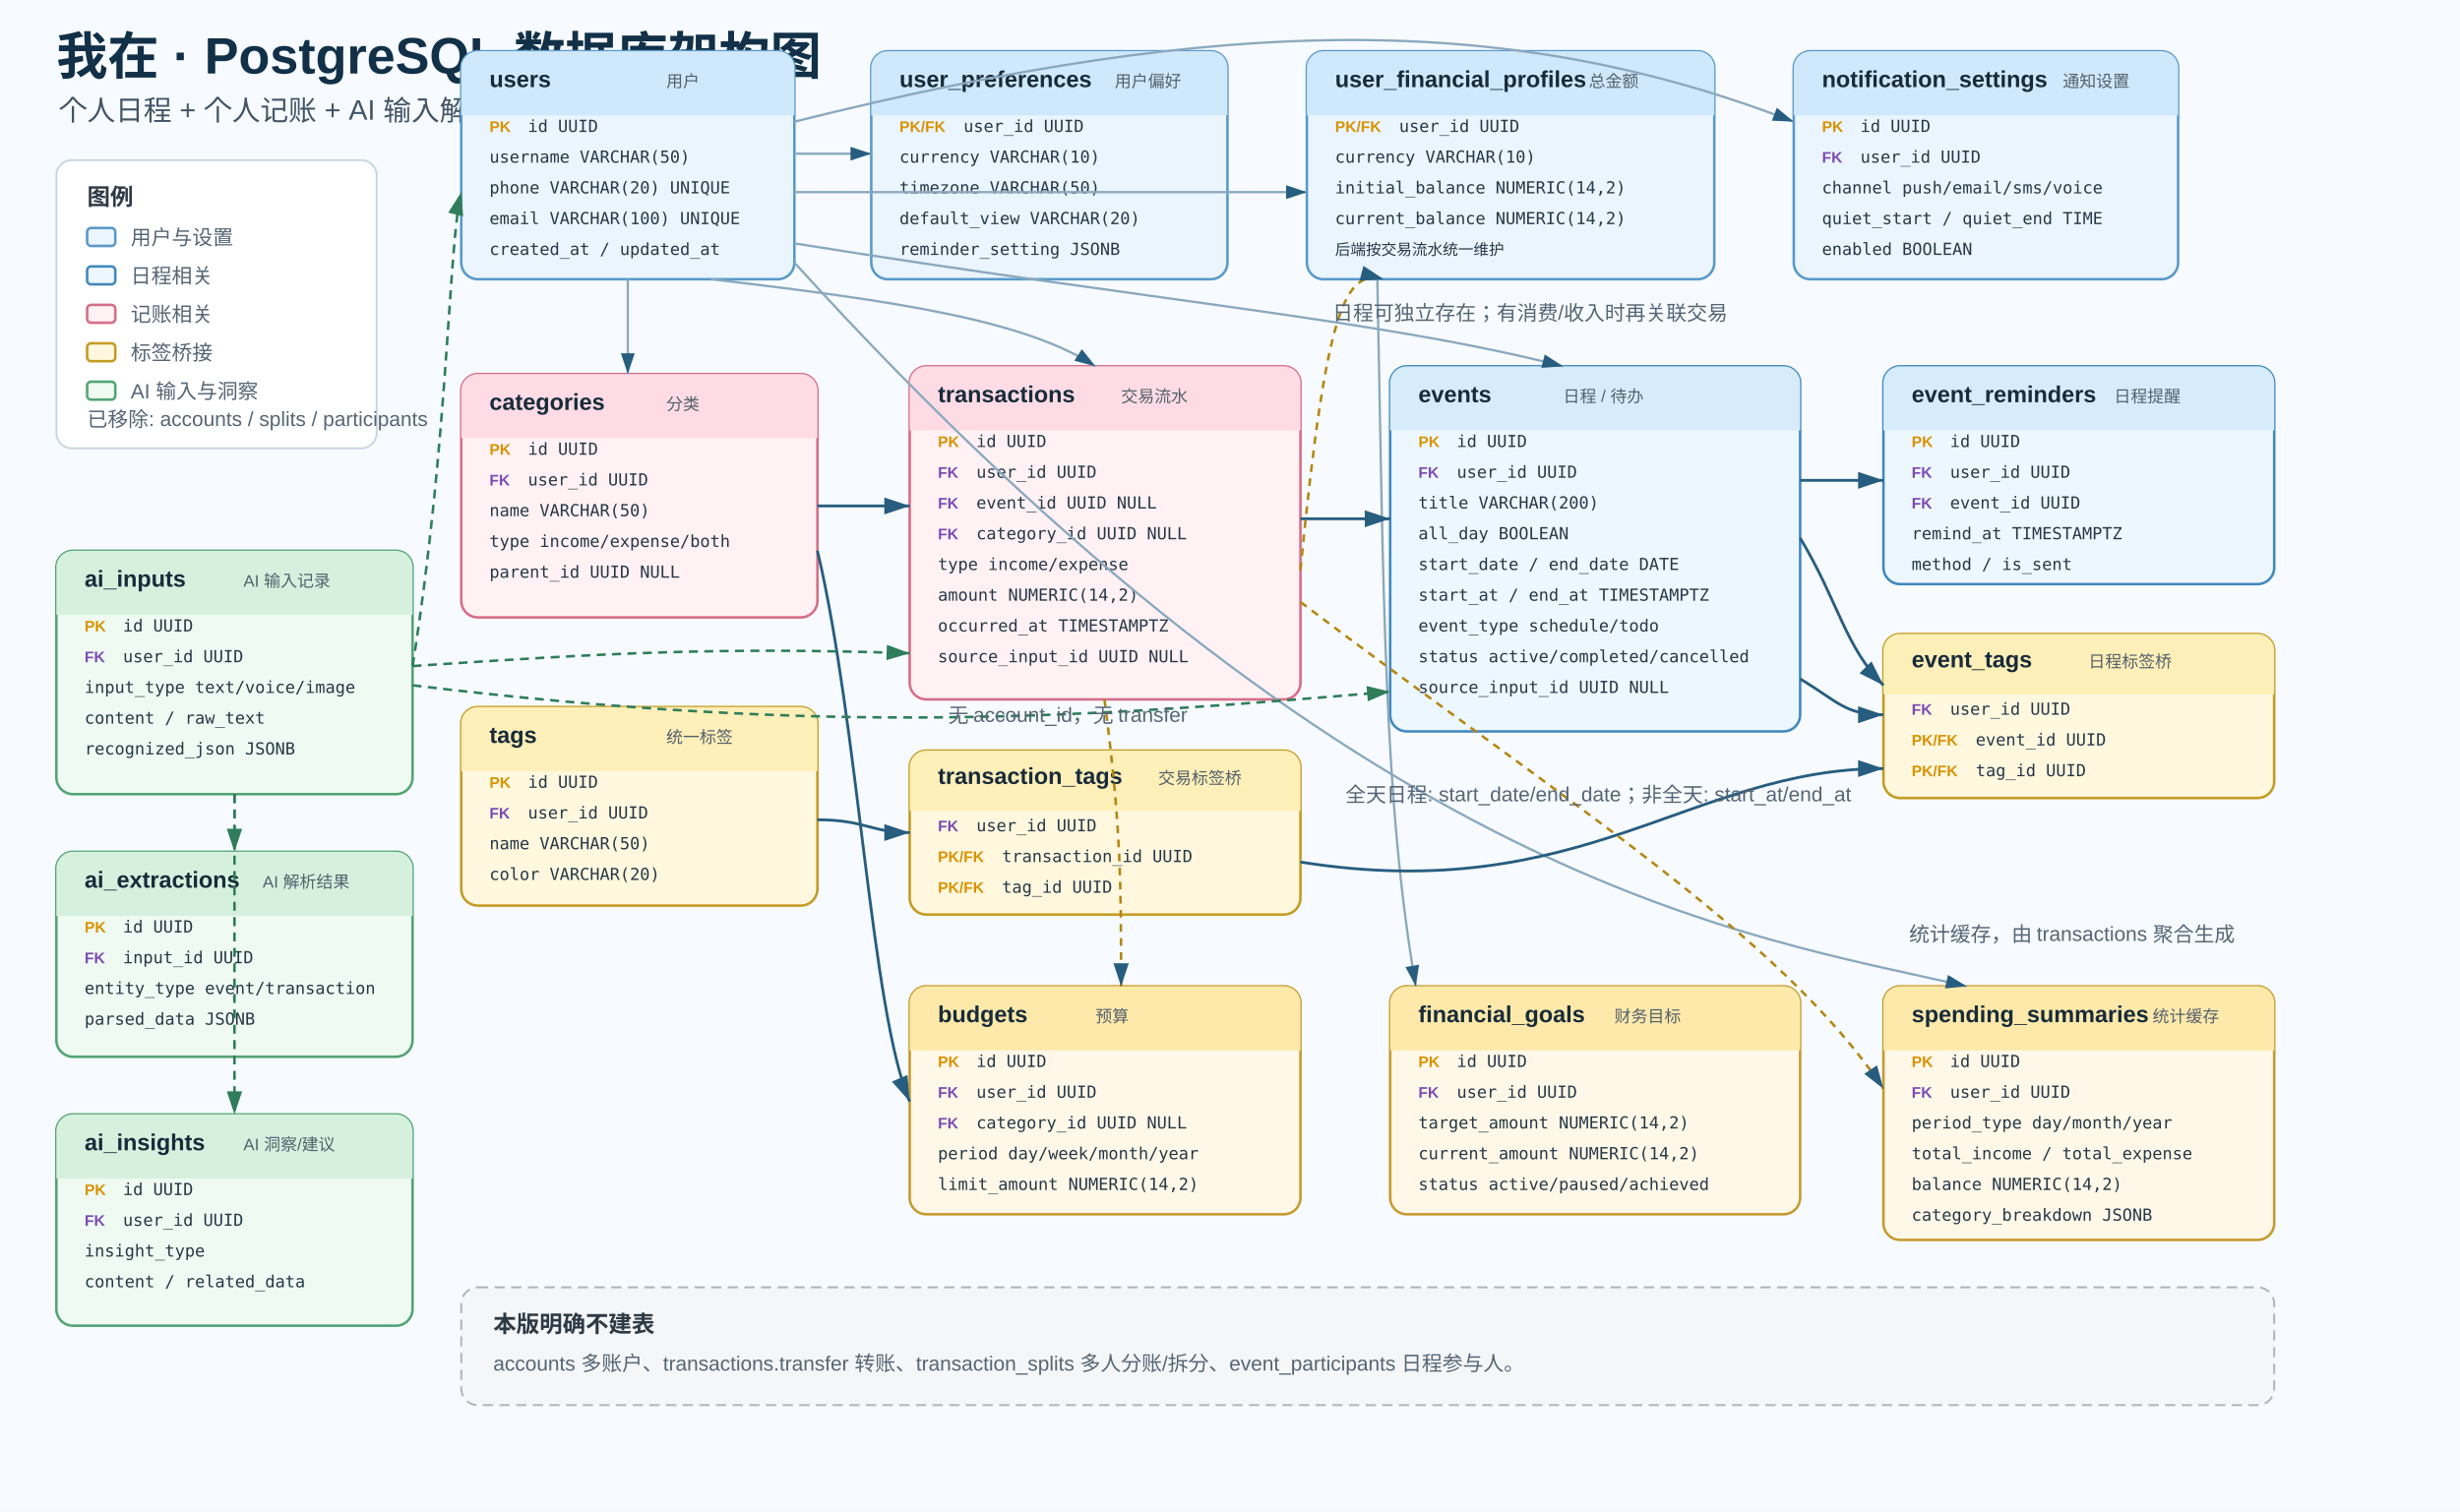
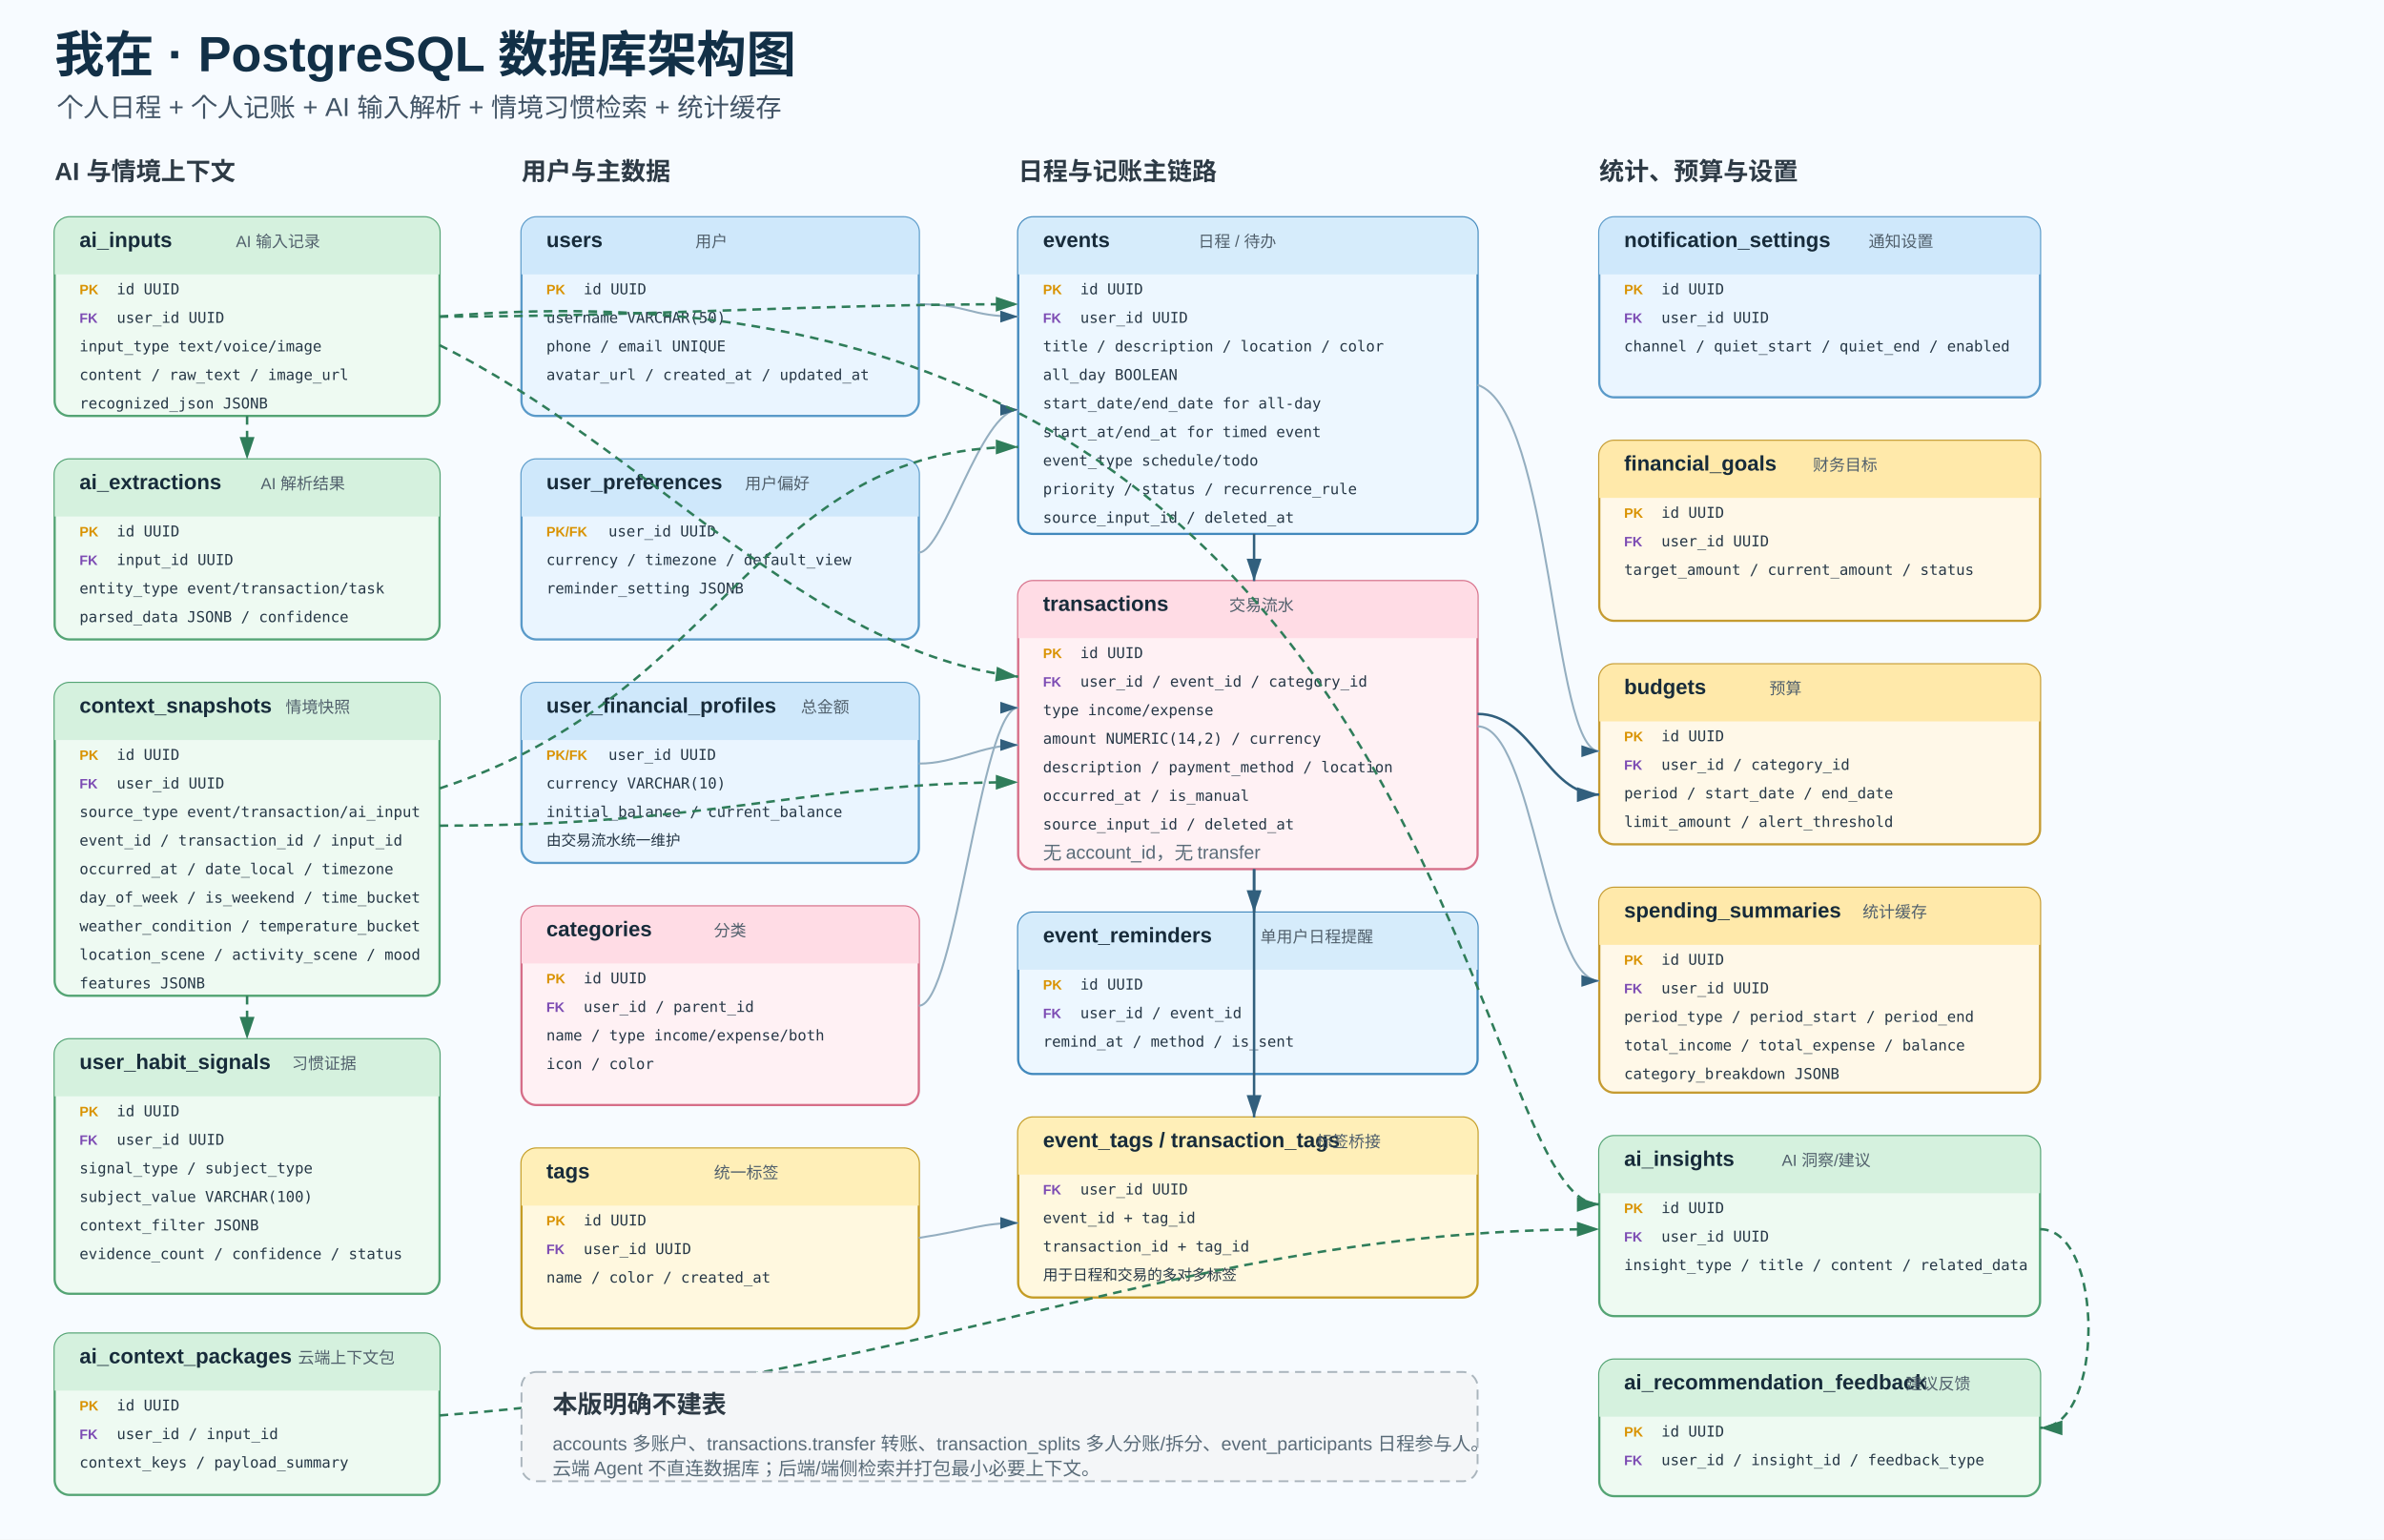
- <svg xmlns="http://www.w3.org/2000/svg" width="1920" height="1180" viewBox="0 0 1920 1180">
+ <svg xmlns="http://www.w3.org/2000/svg" width="1920" height="1240" viewBox="0 0 1920 1240">
  <defs>
    <marker id="arrow" markerWidth="10" markerHeight="10" refX="9" refY="3" orient="auto" markerUnits="strokeWidth">
-       <path d="M0,0 L0,6 L9,3 z" fill="#275d7f" />
+       <path d="M0,0 L0,6 L9,3 z" fill="#315f7d" />
    </marker>
-     <marker id="arrow-green" markerWidth="10" markerHeight="10" refX="9" refY="3" orient="auto" markerUnits="strokeWidth">
+     <marker id="arrow-ai" markerWidth="10" markerHeight="10" refX="9" refY="3" orient="auto" markerUnits="strokeWidth">
      <path d="M0,0 L0,6 L9,3 z" fill="#2f7d5a" />
    </marker>
    <style>
      .bg { fill: #f7fbff; }
-       .title { font: 700 40px "Arial", "PingFang SC", sans-serif; fill: #123047; }
-       .subtitle { font: 500 22px "Arial", "PingFang SC", sans-serif; fill: #425466; }
-       .note { font: 16px "Arial", "PingFang SC", sans-serif; fill: #556575; }
-       .group-label { font: 700 18px "Arial", "PingFang SC", sans-serif; fill: #2d3a45; }
-       .box-title { font: 700 18px "Arial", "PingFang SC", sans-serif; fill: #172b3a; }
-       .box-subtitle { font: 13px "Arial", "PingFang SC", sans-serif; fill: #51606c; }
-       .field { font: 13px "Menlo", "Consolas", monospace; fill: #263746; }
-       .field-small { font: 12px "Menlo", "Consolas", monospace; fill: #263746; }
-       .pk { fill: #d99200; font: 700 12px "Arial", sans-serif; }
-       .fk { fill: #7c4bb3; font: 700 12px "Arial", sans-serif; }
-       .line { stroke: #275d7f; stroke-width: 2.2; fill: none; marker-end: url(#arrow); }
-       .line-soft { stroke: #8aa8bd; stroke-width: 1.8; fill: none; marker-end: url(#arrow); }
-       .line-ai { stroke: #2f7d5a; stroke-width: 2; fill: none; stroke-dasharray: 7 5; marker-end: url(#arrow-green); }
-       .line-cache { stroke: #b48613; stroke-width: 2; fill: none; stroke-dasharray: 6 5; marker-end: url(#arrow); }
-       .legend { fill: #ffffff; stroke: #c8d6e2; stroke-width: 1.5; }
-       .box-user { fill: #eaf5ff; stroke: #5a9ac9; stroke-width: 2; }
-       .box-finance { fill: #fff1f4; stroke: #d66e88; stroke-width: 2; }
-       .box-schedule { fill: #edf7ff; stroke: #4289bd; stroke-width: 2; }
-       .box-tag { fill: #fff8df; stroke: #c49c24; stroke-width: 2; }
-       .box-ai { fill: #eefaf2; stroke: #54a474; stroke-width: 2; }
-       .box-cache { fill: #fff8e8; stroke: #c59b31; stroke-width: 2; }
+       .title { font: 700 40px Arial, "PingFang SC", sans-serif; fill: #123047; }
+       .subtitle { font: 500 21px Arial, "PingFang SC", sans-serif; fill: #425466; }
+       .section { font: 700 20px Arial, "PingFang SC", sans-serif; fill: #2d3a45; }
+       .note { font: 15px Arial, "PingFang SC", sans-serif; fill: #596b78; }
+       .box-title { font: 700 17px Arial, "PingFang SC", sans-serif; fill: #172b3a; }
+       .box-subtitle { font: 13px Arial, "PingFang SC", sans-serif; fill: #51606c; }
+       .field { font: 12px Menlo, Consolas, monospace; fill: #263746; }
+       .pk { fill: #d99200; font: 700 11px Arial, sans-serif; }
+       .fk { fill: #7c4bb3; font: 700 11px Arial, sans-serif; }
+       .line { stroke: #315f7d; stroke-width: 2; fill: none; marker-end: url(#arrow); }
+       .line-soft { stroke: #94aec0; stroke-width: 1.6; fill: none; marker-end: url(#arrow); }
+       .line-ai { stroke: #2f7d5a; stroke-width: 2; fill: none; stroke-dasharray: 7 5; marker-end: url(#arrow-ai); }
+       .box-user { fill: #eaf5ff; stroke: #5a9ac9; stroke-width: 1.8; }
+       .box-finance { fill: #fff1f4; stroke: #d66e88; stroke-width: 1.8; }
+       .box-schedule { fill: #edf7ff; stroke: #4289bd; stroke-width: 1.8; }
+       .box-tag { fill: #fff8df; stroke: #c49c24; stroke-width: 1.8; }
+       .box-ai { fill: #eefaf2; stroke: #54a474; stroke-width: 1.8; }
+       .box-cache { fill: #fff8e8; stroke: #c59b31; stroke-width: 1.8; }
      .box-removed { fill: #f4f6f8; stroke: #aab5bd; stroke-width: 1.5; stroke-dasharray: 8 5; }
      .header-user { fill: #cfe8fb; }
      .header-finance { fill: #ffdce5; }
      .header-schedule { fill: #d6ecfb; }
      .header-tag { fill: #ffefb8; }
      .header-ai { fill: #d5f1de; }
      .header-cache { fill: #ffe9aa; }
    </style>
  </defs>
-   <rect class="bg" x="0" y="0" width="1920" height="1180" />
+   <rect class="bg" width="1920" height="1240" />
  <text class="title" x="44" y="58">我在 · PostgreSQL 数据库架构图</text>
-   <text class="subtitle" x="46" y="94">个人日程 + 个人记账 + AI 输入解析 + 统计缓存</text>
-   <rect class="legend" x="44" y="125" width="250" height="225" rx="12" />
-   <text class="group-label" x="68" y="160">图例</text>
-   <rect class="box-user" x="68" y="178" width="22" height="14" rx="3" />
-   <text class="note" x="102" y="191">用户与设置</text>
-   <rect class="box-schedule" x="68" y="208" width="22" height="14" rx="3" />
-   <text class="note" x="102" y="221">日程相关</text>
-   <rect class="box-finance" x="68" y="238" width="22" height="14" rx="3" />
-   <text class="note" x="102" y="251">记账相关</text>
-   <rect class="box-tag" x="68" y="268" width="22" height="14" rx="3" />
-   <text class="note" x="102" y="281">标签桥接</text>
-   <rect class="box-ai" x="68" y="298" width="22" height="14" rx="3" />
-   <text class="note" x="102" y="311">AI 输入与洞察</text>
-   <text class="note" x="68" y="333">已移除: accounts / splits / participants</text>
+   <text class="subtitle" x="46" y="94">个人日程 + 个人记账 + AI 输入解析 + 情境习惯检索 + 统计缓存</text>
+   <text class="section" x="44" y="145">AI 与情境上下文</text>
+   <text class="section" x="420" y="145">用户与主数据</text>
+   <text class="section" x="820" y="145">日程与记账主链路</text>
+   <text class="section" x="1288" y="145">统计、预算与设置</text>
+   <g id="ai_inputs">
+     <rect class="box-ai" x="44" y="175" width="310" height="160" rx="12" />
+     <path class="header-ai" d="M56 175h286a12 12 0 0 1 12 12v34H44v-34a12 12 0 0 1 12-12z" />
+     <text class="box-title" x="64" y="199">ai_inputs</text>
+     <text class="box-subtitle" x="190" y="199">AI 输入记录</text>
+     <text class="pk" x="64" y="237">PK</text>
+     <text class="field" x="94" y="237">id UUID</text>
+     <text class="fk" x="64" y="260">FK</text>
+     <text class="field" x="94" y="260">user_id UUID</text>
+     <text class="field" x="64" y="283">input_type text/voice/image</text>
+     <text class="field" x="64" y="306">content / raw_text / image_url</text>
+     <text class="field" x="64" y="329">recognized_json JSONB</text>
+   </g>
+   <g id="ai_extractions">
+     <rect class="box-ai" x="44" y="370" width="310" height="145" rx="12" />
+     <path class="header-ai" d="M56 370h286a12 12 0 0 1 12 12v34H44v-34a12 12 0 0 1 12-12z" />
+     <text class="box-title" x="64" y="394">ai_extractions</text>
+     <text class="box-subtitle" x="210" y="394">AI 解析结果</text>
+     <text class="pk" x="64" y="432">PK</text>
+     <text class="field" x="94" y="432">id UUID</text>
+     <text class="fk" x="64" y="455">FK</text>
+     <text class="field" x="94" y="455">input_id UUID</text>
+     <text class="field" x="64" y="478">entity_type event/transaction/task</text>
+     <text class="field" x="64" y="501">parsed_data JSONB / confidence</text>
+   </g>
+   <g id="context_snapshots">
+     <rect class="box-ai" x="44" y="550" width="310" height="252" rx="12" />
+     <path class="header-ai" d="M56 550h286a12 12 0 0 1 12 12v34H44v-34a12 12 0 0 1 12-12z" />
+     <text class="box-title" x="64" y="574">context_snapshots</text>
+     <text class="box-subtitle" x="230" y="574">情境快照</text>
+     <text class="pk" x="64" y="612">PK</text>
+     <text class="field" x="94" y="612">id UUID</text>
+     <text class="fk" x="64" y="635">FK</text>
+     <text class="field" x="94" y="635">user_id UUID</text>
+     <text class="field" x="64" y="658">source_type event/transaction/ai_input</text>
+     <text class="field" x="64" y="681">event_id / transaction_id / input_id</text>
+     <text class="field" x="64" y="704">occurred_at / date_local / timezone</text>
+     <text class="field" x="64" y="727">day_of_week / is_weekend / time_bucket</text>
+     <text class="field" x="64" y="750">weather_condition / temperature_bucket</text>
+     <text class="field" x="64" y="773">location_scene / activity_scene / mood</text>
+     <text class="field" x="64" y="796">features JSONB</text>
+   </g>
+   <g id="user_habit_signals">
+     <rect class="box-ai" x="44" y="837" width="310" height="205" rx="12" />
+     <path class="header-ai" d="M56 837h286a12 12 0 0 1 12 12v34H44v-34a12 12 0 0 1 12-12z" />
+     <text class="box-title" x="64" y="861">user_habit_signals</text>
+     <text class="box-subtitle" x="235" y="861">习惯证据</text>
+     <text class="pk" x="64" y="899">PK</text>
+     <text class="field" x="94" y="899">id UUID</text>
+     <text class="fk" x="64" y="922">FK</text>
+     <text class="field" x="94" y="922">user_id UUID</text>
+     <text class="field" x="64" y="945">signal_type / subject_type</text>
+     <text class="field" x="64" y="968">subject_value VARCHAR(100)</text>
+     <text class="field" x="64" y="991">context_filter JSONB</text>
+     <text class="field" x="64" y="1014">evidence_count / confidence / status</text>
+   </g>
+   <g id="ai_context_packages">
+     <rect class="box-ai" x="44" y="1074" width="310" height="130" rx="12" />
+     <path class="header-ai" d="M56 1074h286a12 12 0 0 1 12 12v34H44v-34a12 12 0 0 1 12-12z" />
+     <text class="box-title" x="64" y="1098">ai_context_packages</text>
+     <text class="box-subtitle" x="240" y="1098">云端上下文包</text>
+     <text class="pk" x="64" y="1136">PK</text>
+     <text class="field" x="94" y="1136">id UUID</text>
+     <text class="fk" x="64" y="1159">FK</text>
+     <text class="field" x="94" y="1159">user_id / input_id</text>
+     <text class="field" x="64" y="1182">context_keys / payload_summary</text>
+   </g>
  <g id="users">
-     <rect class="box-user" x="360" y="40" width="260" height="178" rx="13" />
-     <path class="header-user" d="M373 40h234a13 13 0 0 1 13 13v37H360V53a13 13 0 0 1 13-13z" />
-     <text class="box-title" x="382" y="68">users</text>
-     <text class="box-subtitle" x="520" y="68">用户</text>
-     <text class="pk" x="382" y="103">PK</text>
-     <text class="field" x="412" y="103">id UUID</text>
-     <text class="field" x="382" y="127">username VARCHAR(50)</text>
-     <text class="field" x="382" y="151">phone VARCHAR(20) UNIQUE</text>
-     <text class="field" x="382" y="175">email VARCHAR(100) UNIQUE</text>
-     <text class="field" x="382" y="199">created_at / updated_at</text>
+     <rect class="box-user" x="420" y="175" width="320" height="160" rx="12" />
+     <path class="header-user" d="M432 175h296a12 12 0 0 1 12 12v34H420v-34a12 12 0 0 1 12-12z" />
+     <text class="box-title" x="440" y="199">users</text>
+     <text class="box-subtitle" x="560" y="199">用户</text>
+     <text class="pk" x="440" y="237">PK</text>
+     <text class="field" x="470" y="237">id UUID</text>
+     <text class="field" x="440" y="260">username VARCHAR(50)</text>
+     <text class="field" x="440" y="283">phone / email UNIQUE</text>
+     <text class="field" x="440" y="306">avatar_url / created_at / updated_at</text>
  </g>
  <g id="user_preferences">
-     <rect class="box-user" x="680" y="40" width="278" height="178" rx="13" />
-     <path class="header-user" d="M693 40h252a13 13 0 0 1 13 13v37H680V53a13 13 0 0 1 13-13z" />
-     <text class="box-title" x="702" y="68">user_preferences</text>
-     <text class="box-subtitle" x="870" y="68">用户偏好</text>
-     <text class="pk" x="702" y="103">PK/FK</text>
-     <text class="field" x="752" y="103">user_id UUID</text>
-     <text class="field" x="702" y="127">currency VARCHAR(10)</text>
-     <text class="field" x="702" y="151">timezone VARCHAR(50)</text>
-     <text class="field" x="702" y="175">default_view VARCHAR(20)</text>
-     <text class="field" x="702" y="199">reminder_setting JSONB</text>
+     <rect class="box-user" x="420" y="370" width="320" height="145" rx="12" />
+     <path class="header-user" d="M432 370h296a12 12 0 0 1 12 12v34H420v-34a12 12 0 0 1 12-12z" />
+     <text class="box-title" x="440" y="394">user_preferences</text>
+     <text class="box-subtitle" x="600" y="394">用户偏好</text>
+     <text class="pk" x="440" y="432">PK/FK</text>
+     <text class="field" x="490" y="432">user_id UUID</text>
+     <text class="field" x="440" y="455">currency / timezone / default_view</text>
+     <text class="field" x="440" y="478">reminder_setting JSONB</text>
  </g>
  <g id="user_financial_profiles">
-     <rect class="box-user" x="1020" y="40" width="318" height="178" rx="13" />
-     <path class="header-user" d="M1033 40h292a13 13 0 0 1 13 13v37h-318V53a13 13 0 0 1 13-13z" />
-     <text class="box-title" x="1042" y="68">user_financial_profiles</text>
-     <text class="box-subtitle" x="1240" y="68">总金额</text>
-     <text class="pk" x="1042" y="103">PK/FK</text>
-     <text class="field" x="1092" y="103">user_id UUID</text>
-     <text class="field" x="1042" y="127">currency VARCHAR(10)</text>
-     <text class="field" x="1042" y="151">initial_balance NUMERIC(14,2)</text>
-     <text class="field" x="1042" y="175">current_balance NUMERIC(14,2)</text>
-     <text class="field-small" x="1042" y="199">后端按交易流水统一维护</text>
+     <rect class="box-user" x="420" y="550" width="320" height="145" rx="12" />
+     <path class="header-user" d="M432 550h296a12 12 0 0 1 12 12v34H420v-34a12 12 0 0 1 12-12z" />
+     <text class="box-title" x="440" y="574">user_financial_profiles</text>
+     <text class="box-subtitle" x="645" y="574">总金额</text>
+     <text class="pk" x="440" y="612">PK/FK</text>
+     <text class="field" x="490" y="612">user_id UUID</text>
+     <text class="field" x="440" y="635">currency VARCHAR(10)</text>
+     <text class="field" x="440" y="658">initial_balance / current_balance</text>
+     <text class="field" x="440" y="681">由交易流水统一维护</text>
+   </g>
+   <g id="categories">
+     <rect class="box-finance" x="420" y="730" width="320" height="160" rx="12" />
+     <path class="header-finance" d="M432 730h296a12 12 0 0 1 12 12v34H420v-34a12 12 0 0 1 12-12z" />
+     <text class="box-title" x="440" y="754">categories</text>
+     <text class="box-subtitle" x="575" y="754">分类</text>
+     <text class="pk" x="440" y="792">PK</text>
+     <text class="field" x="470" y="792">id UUID</text>
+     <text class="fk" x="440" y="815">FK</text>
+     <text class="field" x="470" y="815">user_id / parent_id</text>
+     <text class="field" x="440" y="838">name / type income/expense/both</text>
+     <text class="field" x="440" y="861">icon / color</text>
+   </g>
+   <g id="tags">
+     <rect class="box-tag" x="420" y="925" width="320" height="145" rx="12" />
+     <path class="header-tag" d="M432 925h296a12 12 0 0 1 12 12v34H420v-34a12 12 0 0 1 12-12z" />
+     <text class="box-title" x="440" y="949">tags</text>
+     <text class="box-subtitle" x="575" y="949">统一标签</text>
+     <text class="pk" x="440" y="987">PK</text>
+     <text class="field" x="470" y="987">id UUID</text>
+     <text class="fk" x="440" y="1010">FK</text>
+     <text class="field" x="470" y="1010">user_id UUID</text>
+     <text class="field" x="440" y="1033">name / color / created_at</text>
+   </g>
+   <g id="events">
+     <rect class="box-schedule" x="820" y="175" width="370" height="255" rx="12" />
+     <path class="header-schedule" d="M832 175h346a12 12 0 0 1 12 12v34H820v-34a12 12 0 0 1 12-12z" />
+     <text class="box-title" x="840" y="199">events</text>
+     <text class="box-subtitle" x="965" y="199">日程 / 待办</text>
+     <text class="pk" x="840" y="237">PK</text>
+     <text class="field" x="870" y="237">id UUID</text>
+     <text class="fk" x="840" y="260">FK</text>
+     <text class="field" x="870" y="260">user_id UUID</text>
+     <text class="field" x="840" y="283">title / description / location / color</text>
+     <text class="field" x="840" y="306">all_day BOOLEAN</text>
+     <text class="field" x="840" y="329">start_date/end_date for all-day</text>
+     <text class="field" x="840" y="352">start_at/end_at for timed event</text>
+     <text class="field" x="840" y="375">event_type schedule/todo</text>
+     <text class="field" x="840" y="398">priority / status / recurrence_rule</text>
+     <text class="field" x="840" y="421">source_input_id / deleted_at</text>
+   </g>
+   <g id="transactions">
+     <rect class="box-finance" x="820" y="468" width="370" height="232" rx="12" />
+     <path class="header-finance" d="M832 468h346a12 12 0 0 1 12 12v34H820v-34a12 12 0 0 1 12-12z" />
+     <text class="box-title" x="840" y="492">transactions</text>
+     <text class="box-subtitle" x="990" y="492">交易流水</text>
+     <text class="pk" x="840" y="530">PK</text>
+     <text class="field" x="870" y="530">id UUID</text>
+     <text class="fk" x="840" y="553">FK</text>
+     <text class="field" x="870" y="553">user_id / event_id / category_id</text>
+     <text class="field" x="840" y="576">type income/expense</text>
+     <text class="field" x="840" y="599">amount NUMERIC(14,2) / currency</text>
+     <text class="field" x="840" y="622">description / payment_method / location</text>
+     <text class="field" x="840" y="645">occurred_at / is_manual</text>
+     <text class="field" x="840" y="668">source_input_id / deleted_at</text>
+     <text class="note" x="840" y="692">无 account_id，无 transfer</text>
+   </g>
+   <g id="event_reminders">
+     <rect class="box-schedule" x="820" y="735" width="370" height="130" rx="12" />
+     <path class="header-schedule" d="M832 735h346a12 12 0 0 1 12 12v34H820v-34a12 12 0 0 1 12-12z" />
+     <text class="box-title" x="840" y="759">event_reminders</text>
+     <text class="box-subtitle" x="1015" y="759">单用户日程提醒</text>
+     <text class="pk" x="840" y="797">PK</text>
+     <text class="field" x="870" y="797">id UUID</text>
+     <text class="fk" x="840" y="820">FK</text>
+     <text class="field" x="870" y="820">user_id / event_id</text>
+     <text class="field" x="840" y="843">remind_at / method / is_sent</text>
+   </g>
+   <g id="tag_bridges">
+     <rect class="box-tag" x="820" y="900" width="370" height="145" rx="12" />
+     <path class="header-tag" d="M832 900h346a12 12 0 0 1 12 12v34H820v-34a12 12 0 0 1 12-12z" />
+     <text class="box-title" x="840" y="924">event_tags / transaction_tags</text>
+     <text class="box-subtitle" x="1060" y="924">标签桥接</text>
+     <text class="fk" x="840" y="962">FK</text>
+     <text class="field" x="870" y="962">user_id UUID</text>
+     <text class="field" x="840" y="985">event_id + tag_id</text>
+     <text class="field" x="840" y="1008">transaction_id + tag_id</text>
+     <text class="field" x="840" y="1031">用于日程和交易的多对多标签</text>
  </g>
  <g id="notification_settings">
-     <rect class="box-user" x="1400" y="40" width="300" height="178" rx="13" />
-     <path class="header-user" d="M1413 40h274a13 13 0 0 1 13 13v37h-300V53a13 13 0 0 1 13-13z" />
-     <text class="box-title" x="1422" y="68">notification_settings</text>
-     <text class="box-subtitle" x="1610" y="68">通知设置</text>
-     <text class="pk" x="1422" y="103">PK</text>
-     <text class="field" x="1452" y="103">id UUID</text>
-     <text class="fk" x="1422" y="127">FK</text>
-     <text class="field" x="1452" y="127">user_id UUID</text>
-     <text class="field" x="1422" y="151">channel push/email/sms/voice</text>
-     <text class="field" x="1422" y="175">quiet_start / quiet_end TIME</text>
-     <text class="field" x="1422" y="199">enabled BOOLEAN</text>
-   </g>
-   <g id="categories">
-     <rect class="box-finance" x="360" y="292" width="278" height="190" rx="13" />
-     <path class="header-finance" d="M373 292h252a13 13 0 0 1 13 13v37H360v-37a13 13 0 0 1 13-13z" />
-     <text class="box-title" x="382" y="320">categories</text>
-     <text class="box-subtitle" x="520" y="320">分类</text>
-     <text class="pk" x="382" y="355">PK</text>
-     <text class="field" x="412" y="355">id UUID</text>
-     <text class="fk" x="382" y="379">FK</text>
-     <text class="field" x="412" y="379">user_id UUID</text>
-     <text class="field" x="382" y="403">name VARCHAR(50)</text>
-     <text class="field" x="382" y="427">type income/expense/both</text>
-     <text class="field" x="382" y="451">parent_id UUID NULL</text>
-   </g>
-   <g id="transactions">
-     <rect class="box-finance" x="710" y="286" width="305" height="260" rx="13" />
-     <path class="header-finance" d="M723 286h279a13 13 0 0 1 13 13v37H710v-37a13 13 0 0 1 13-13z" />
-     <text class="box-title" x="732" y="314">transactions</text>
-     <text class="box-subtitle" x="875" y="314">交易流水</text>
-     <text class="pk" x="732" y="349">PK</text>
-     <text class="field" x="762" y="349">id UUID</text>
-     <text class="fk" x="732" y="373">FK</text>
-     <text class="field" x="762" y="373">user_id UUID</text>
-     <text class="fk" x="732" y="397">FK</text>
-     <text class="field" x="762" y="397">event_id UUID NULL</text>
-     <text class="fk" x="732" y="421">FK</text>
-     <text class="field" x="762" y="421">category_id UUID NULL</text>
-     <text class="field" x="732" y="445">type income/expense</text>
-     <text class="field" x="732" y="469">amount NUMERIC(14,2)</text>
-     <text class="field" x="732" y="493">occurred_at TIMESTAMPTZ</text>
-     <text class="field" x="732" y="517">source_input_id UUID NULL</text>
-   </g>
-   <g id="tags">
-     <rect class="box-tag" x="360" y="552" width="278" height="155" rx="13" />
-     <path class="header-tag" d="M373 552h252a13 13 0 0 1 13 13v37H360v-37a13 13 0 0 1 13-13z" />
-     <text class="box-title" x="382" y="580">tags</text>
-     <text class="box-subtitle" x="520" y="580">统一标签</text>
-     <text class="pk" x="382" y="615">PK</text>
-     <text class="field" x="412" y="615">id UUID</text>
-     <text class="fk" x="382" y="639">FK</text>
-     <text class="field" x="412" y="639">user_id UUID</text>
-     <text class="field" x="382" y="663">name VARCHAR(50)</text>
-     <text class="field" x="382" y="687">color VARCHAR(20)</text>
-   </g>
-   <g id="transaction_tags">
-     <rect class="box-tag" x="710" y="586" width="305" height="128" rx="13" />
-     <path class="header-tag" d="M723 586h279a13 13 0 0 1 13 13v34H710v-34a13 13 0 0 1 13-13z" />
-     <text class="box-title" x="732" y="612">transaction_tags</text>
-     <text class="box-subtitle" x="904" y="612">交易标签桥</text>
-     <text class="fk" x="732" y="649">FK</text>
-     <text class="field" x="762" y="649">user_id UUID</text>
-     <text class="pk" x="732" y="673">PK/FK</text>
-     <text class="field" x="782" y="673">transaction_id UUID</text>
-     <text class="pk" x="732" y="697">PK/FK</text>
-     <text class="field" x="782" y="697">tag_id UUID</text>
-   </g>
-   <g id="events">
-     <rect class="box-schedule" x="1085" y="286" width="320" height="285" rx="13" />
-     <path class="header-schedule" d="M1098 286h294a13 13 0 0 1 13 13v37h-320v-37a13 13 0 0 1 13-13z" />
-     <text class="box-title" x="1107" y="314">events</text>
-     <text class="box-subtitle" x="1220" y="314">日程 / 待办</text>
-     <text class="pk" x="1107" y="349">PK</text>
-     <text class="field" x="1137" y="349">id UUID</text>
-     <text class="fk" x="1107" y="373">FK</text>
-     <text class="field" x="1137" y="373">user_id UUID</text>
-     <text class="field" x="1107" y="397">title VARCHAR(200)</text>
-     <text class="field" x="1107" y="421">all_day BOOLEAN</text>
-     <text class="field" x="1107" y="445">start_date / end_date DATE</text>
-     <text class="field" x="1107" y="469">start_at / end_at TIMESTAMPTZ</text>
-     <text class="field" x="1107" y="493">event_type schedule/todo</text>
-     <text class="field" x="1107" y="517">status active/completed/cancelled</text>
-     <text class="field" x="1107" y="541">source_input_id UUID NULL</text>
-   </g>
-   <g id="event_reminders">
-     <rect class="box-schedule" x="1470" y="286" width="305" height="170" rx="13" />
-     <path class="header-schedule" d="M1483 286h279a13 13 0 0 1 13 13v37h-305v-37a13 13 0 0 1 13-13z" />
-     <text class="box-title" x="1492" y="314">event_reminders</text>
-     <text class="box-subtitle" x="1650" y="314">日程提醒</text>
-     <text class="pk" x="1492" y="349">PK</text>
-     <text class="field" x="1522" y="349">id UUID</text>
-     <text class="fk" x="1492" y="373">FK</text>
-     <text class="field" x="1522" y="373">user_id UUID</text>
-     <text class="fk" x="1492" y="397">FK</text>
-     <text class="field" x="1522" y="397">event_id UUID</text>
-     <text class="field" x="1492" y="421">remind_at TIMESTAMPTZ</text>
-     <text class="field" x="1492" y="445">method / is_sent</text>
-   </g>
-   <g id="event_tags">
-     <rect class="box-tag" x="1470" y="495" width="305" height="128" rx="13" />
-     <path class="header-tag" d="M1483 495h279a13 13 0 0 1 13 13v34h-305v-34a13 13 0 0 1 13-13z" />
-     <text class="box-title" x="1492" y="521">event_tags</text>
-     <text class="box-subtitle" x="1630" y="521">日程标签桥</text>
-     <text class="fk" x="1492" y="558">FK</text>
-     <text class="field" x="1522" y="558">user_id UUID</text>
-     <text class="pk" x="1492" y="582">PK/FK</text>
-     <text class="field" x="1542" y="582">event_id UUID</text>
-     <text class="pk" x="1492" y="606">PK/FK</text>
-     <text class="field" x="1542" y="606">tag_id UUID</text>
+     <rect class="box-user" x="1288" y="175" width="355" height="145" rx="12" />
+     <path class="header-user" d="M1300 175h331a12 12 0 0 1 12 12v34h-355v-34a12 12 0 0 1 12-12z" />
+     <text class="box-title" x="1308" y="199">notification_settings</text>
+     <text class="box-subtitle" x="1505" y="199">通知设置</text>
+     <text class="pk" x="1308" y="237">PK</text>
+     <text class="field" x="1338" y="237">id UUID</text>
+     <text class="fk" x="1308" y="260">FK</text>
+     <text class="field" x="1338" y="260">user_id UUID</text>
+     <text class="field" x="1308" y="283">channel / quiet_start / quiet_end / enabled</text>
+   </g>
+   <g id="financial_goals">
+     <rect class="box-cache" x="1288" y="355" width="355" height="145" rx="12" />
+     <path class="header-cache" d="M1300 355h331a12 12 0 0 1 12 12v34h-355v-34a12 12 0 0 1 12-12z" />
+     <text class="box-title" x="1308" y="379">financial_goals</text>
+     <text class="box-subtitle" x="1460" y="379">财务目标</text>
+     <text class="pk" x="1308" y="417">PK</text>
+     <text class="field" x="1338" y="417">id UUID</text>
+     <text class="fk" x="1308" y="440">FK</text>
+     <text class="field" x="1338" y="440">user_id UUID</text>
+     <text class="field" x="1308" y="463">target_amount / current_amount / status</text>
  </g>
  <g id="budgets">
-     <rect class="box-cache" x="710" y="770" width="305" height="178" rx="13" />
-     <path class="header-cache" d="M723 770h279a13 13 0 0 1 13 13v37H710v-37a13 13 0 0 1 13-13z" />
-     <text class="box-title" x="732" y="798">budgets</text>
-     <text class="box-subtitle" x="855" y="798">预算</text>
-     <text class="pk" x="732" y="833">PK</text>
-     <text class="field" x="762" y="833">id UUID</text>
-     <text class="fk" x="732" y="857">FK</text>
-     <text class="field" x="762" y="857">user_id UUID</text>
-     <text class="fk" x="732" y="881">FK</text>
-     <text class="field" x="762" y="881">category_id UUID NULL</text>
-     <text class="field" x="732" y="905">period day/week/month/year</text>
-     <text class="field" x="732" y="929">limit_amount NUMERIC(14,2)</text>
-   </g>
-   <g id="financial_goals">
-     <rect class="box-cache" x="1085" y="770" width="320" height="178" rx="13" />
-     <path class="header-cache" d="M1098 770h294a13 13 0 0 1 13 13v37h-320v-37a13 13 0 0 1 13-13z" />
-     <text class="box-title" x="1107" y="798">financial_goals</text>
-     <text class="box-subtitle" x="1260" y="798">财务目标</text>
-     <text class="pk" x="1107" y="833">PK</text>
-     <text class="field" x="1137" y="833">id UUID</text>
-     <text class="fk" x="1107" y="857">FK</text>
-     <text class="field" x="1137" y="857">user_id UUID</text>
-     <text class="field" x="1107" y="881">target_amount NUMERIC(14,2)</text>
-     <text class="field" x="1107" y="905">current_amount NUMERIC(14,2)</text>
-     <text class="field" x="1107" y="929">status active/paused/achieved</text>
+     <rect class="box-cache" x="1288" y="535" width="355" height="145" rx="12" />
+     <path class="header-cache" d="M1300 535h331a12 12 0 0 1 12 12v34h-355v-34a12 12 0 0 1 12-12z" />
+     <text class="box-title" x="1308" y="559">budgets</text>
+     <text class="box-subtitle" x="1425" y="559">预算</text>
+     <text class="pk" x="1308" y="597">PK</text>
+     <text class="field" x="1338" y="597">id UUID</text>
+     <text class="fk" x="1308" y="620">FK</text>
+     <text class="field" x="1338" y="620">user_id / category_id</text>
+     <text class="field" x="1308" y="643">period / start_date / end_date</text>
+     <text class="field" x="1308" y="666">limit_amount / alert_threshold</text>
  </g>
  <g id="spending_summaries">
-     <rect class="box-cache" x="1470" y="770" width="305" height="198" rx="13" />
-     <path class="header-cache" d="M1483 770h279a13 13 0 0 1 13 13v37h-305v-37a13 13 0 0 1 13-13z" />
-     <text class="box-title" x="1492" y="798">spending_summaries</text>
-     <text class="box-subtitle" x="1680" y="798">统计缓存</text>
-     <text class="pk" x="1492" y="833">PK</text>
-     <text class="field" x="1522" y="833">id UUID</text>
-     <text class="fk" x="1492" y="857">FK</text>
-     <text class="field" x="1522" y="857">user_id UUID</text>
-     <text class="field" x="1492" y="881">period_type day/month/year</text>
-     <text class="field" x="1492" y="905">total_income / total_expense</text>
-     <text class="field" x="1492" y="929">balance NUMERIC(14,2)</text>
-     <text class="field" x="1492" y="953">category_breakdown JSONB</text>
-   </g>
-   <g id="ai_inputs">
-     <rect class="box-ai" x="44" y="430" width="278" height="190" rx="13" />
-     <path class="header-ai" d="M57 430h252a13 13 0 0 1 13 13v37H44v-37a13 13 0 0 1 13-13z" />
-     <text class="box-title" x="66" y="458">ai_inputs</text>
-     <text class="box-subtitle" x="190" y="458">AI 输入记录</text>
-     <text class="pk" x="66" y="493">PK</text>
-     <text class="field" x="96" y="493">id UUID</text>
-     <text class="fk" x="66" y="517">FK</text>
-     <text class="field" x="96" y="517">user_id UUID</text>
-     <text class="field" x="66" y="541">input_type text/voice/image</text>
-     <text class="field" x="66" y="565">content / raw_text</text>
-     <text class="field" x="66" y="589">recognized_json JSONB</text>
-   </g>
-   <g id="ai_extractions">
-     <rect class="box-ai" x="44" y="665" width="278" height="160" rx="13" />
-     <path class="header-ai" d="M57 665h252a13 13 0 0 1 13 13v37H44v-37a13 13 0 0 1 13-13z" />
-     <text class="box-title" x="66" y="693">ai_extractions</text>
-     <text class="box-subtitle" x="205" y="693">AI 解析结果</text>
-     <text class="pk" x="66" y="728">PK</text>
-     <text class="field" x="96" y="728">id UUID</text>
-     <text class="fk" x="66" y="752">FK</text>
-     <text class="field" x="96" y="752">input_id UUID</text>
-     <text class="field" x="66" y="776">entity_type event/transaction</text>
-     <text class="field" x="66" y="800">parsed_data JSONB</text>
+     <rect class="box-cache" x="1288" y="715" width="355" height="165" rx="12" />
+     <path class="header-cache" d="M1300 715h331a12 12 0 0 1 12 12v34h-355v-34a12 12 0 0 1 12-12z" />
+     <text class="box-title" x="1308" y="739">spending_summaries</text>
+     <text class="box-subtitle" x="1500" y="739">统计缓存</text>
+     <text class="pk" x="1308" y="777">PK</text>
+     <text class="field" x="1338" y="777">id UUID</text>
+     <text class="fk" x="1308" y="800">FK</text>
+     <text class="field" x="1338" y="800">user_id UUID</text>
+     <text class="field" x="1308" y="823">period_type / period_start / period_end</text>
+     <text class="field" x="1308" y="846">total_income / total_expense / balance</text>
+     <text class="field" x="1308" y="869">category_breakdown JSONB</text>
  </g>
  <g id="ai_insights">
-     <rect class="box-ai" x="44" y="870" width="278" height="165" rx="13" />
-     <path class="header-ai" d="M57 870h252a13 13 0 0 1 13 13v37H44v-37a13 13 0 0 1 13-13z" />
-     <text class="box-title" x="66" y="898">ai_insights</text>
-     <text class="box-subtitle" x="190" y="898">AI 洞察/建议</text>
-     <text class="pk" x="66" y="933">PK</text>
-     <text class="field" x="96" y="933">id UUID</text>
-     <text class="fk" x="66" y="957">FK</text>
-     <text class="field" x="96" y="957">user_id UUID</text>
-     <text class="field" x="66" y="981">insight_type</text>
-     <text class="field" x="66" y="1005">content / related_data</text>
-   </g>
-   <g id="removed-note">
-     <rect class="box-removed" x="360" y="1005" width="1415" height="92" rx="13" />
-     <text class="group-label" x="385" y="1040">本版明确不建表</text>
-     <text class="note" x="385" y="1070">accounts 多账户、transactions.transfer 转账、transaction_splits 多人分账/拆分、event_participants 日程参与人。</text>
-   </g>
-   <path class="line-soft" d="M620 120 C650 120 650 120 680 120" />
-   <path class="line-soft" d="M620 150 C800 150 840 150 1020 150" />
-   <path class="line-soft" d="M620 95 C960 10 1180 10 1400 95" />
-   <path class="line-soft" d="M490 218 C490 250 490 265 490 292" />
-   <path class="line-soft" d="M555 218 C700 235 800 250 855 286" />
-   <path class="line-soft" d="M620 190 C900 235 1080 250 1220 286" />
-   <path class="line-soft" d="M620 205 C1060 690 1360 730 1535 770" />
-   <path class="line-soft" d="M1075 218 C1080 470 1080 625 1105 770" />
-   <path class="line" d="M638 395 C670 395 680 395 710 395" />
-   <path class="line" d="M1015 405 C1045 405 1055 405 1085 405" />
-   <path class="line" d="M1405 375 C1430 375 1440 375 1470 375" />
-   <path class="line" d="M1405 530 C1435 548 1440 558 1470 558" />
-   <path class="line" d="M638 640 C675 640 680 650 710 650" />
-   <path class="line" d="M1015 673 C1235 708 1320 600 1470 600" />
-   <path class="line" d="M1405 420 C1435 470 1440 505 1470 535" />
-   <path class="line" d="M638 430 C670 565 680 790 710 860" />
-   <path class="line-cache" d="M862 546 C875 645 875 690 875 770" />
-   <path class="line-cache" d="M1015 470 C1220 625 1390 730 1470 850" />
-   <path class="line-cache" d="M1015 445 C1035 240 1050 210 1080 218" />
-   <path class="line-ai" d="M322 520 C470 510 560 505 710 510" />
-   <path class="line-ai" d="M322 535 C650 575 850 560 1085 540" />
-   <path class="line-ai" d="M183 620 C183 640 183 645 183 665" />
-   <path class="line-ai" d="M183 620 C183 760 183 810 183 870" />
-   <path class="line-ai" d="M322 520 C350 345 350 190 360 150" />
-   <text class="note" x="1040" y="250">日程可独立存在；有消费/收入时再关联交易</text>
-   <text class="note" x="1040" y="245" />
-   <text class="note" x="1050" y="626">全天日程: start_date/end_date；非全天: start_at/end_at</text>
-   <text class="note" x="740" y="564">无 account_id，无 transfer</text>
-   <text class="note" x="1490" y="735">统计缓存，由 transactions 聚合生成</text>
+     <rect class="box-ai" x="1288" y="915" width="355" height="145" rx="12" />
+     <path class="header-ai" d="M1300 915h331a12 12 0 0 1 12 12v34h-355v-34a12 12 0 0 1 12-12z" />
+     <text class="box-title" x="1308" y="939">ai_insights</text>
+     <text class="box-subtitle" x="1435" y="939">AI 洞察/建议</text>
+     <text class="pk" x="1308" y="977">PK</text>
+     <text class="field" x="1338" y="977">id UUID</text>
+     <text class="fk" x="1308" y="1000">FK</text>
+     <text class="field" x="1338" y="1000">user_id UUID</text>
+     <text class="field" x="1308" y="1023">insight_type / title / content / related_data</text>
+   </g>
+   <g id="ai_recommendation_feedback">
+     <rect class="box-ai" x="1288" y="1095" width="355" height="110" rx="12" />
+     <path class="header-ai" d="M1300 1095h331a12 12 0 0 1 12 12v34h-355v-34a12 12 0 0 1 12-12z" />
+     <text class="box-title" x="1308" y="1119">ai_recommendation_feedback</text>
+     <text class="box-subtitle" x="1535" y="1119">建议反馈</text>
+     <text class="pk" x="1308" y="1157">PK</text>
+     <text class="field" x="1338" y="1157">id UUID</text>
+     <text class="fk" x="1308" y="1180">FK</text>
+     <text class="field" x="1338" y="1180">user_id / insight_id / feedback_type</text>
+   </g>
+   <path class="line-soft" d="M740 245 C780 245 780 255 820 255" />
+   <path class="line-soft" d="M740 445 C760 445 790 330 820 330" />
+   <path class="line-soft" d="M740 615 C770 615 790 600 820 600" />
+   <path class="line-soft" d="M740 810 C770 810 790 570 820 570" />
+   <path class="line-soft" d="M740 997 C785 990 790 985 820 985" />
+   <path class="line-soft" d="M1190 310 C1250 330 1250 605 1288 605" />
+   <path class="line-soft" d="M1190 585 C1235 585 1245 790 1288 790" />
+   <path class="line" d="M1010 430 C1010 448 1010 450 1010 468" />
+   <path class="line" d="M1010 700 C1010 720 1010 720 1010 735" />
+   <path class="line" d="M1010 700 C1010 820 1010 860 1010 900" />
+   <path class="line" d="M1190 575 C1235 575 1245 640 1288 640" />
+   <path class="line-ai" d="M354 255 C520 255 650 245 820 245" />
+   <path class="line-ai" d="M354 278 C520 360 650 525 820 545" />
+   <path class="line-ai" d="M199 335 C199 350 199 355 199 370" />
+   <path class="line-ai" d="M354 255 C1170 185 1180 970 1288 970" />
+   <path class="line-ai" d="M354 635 C585 560 610 360 820 360" />
+   <path class="line-ai" d="M354 665 C575 665 650 630 820 630" />
+   <path class="line-ai" d="M199 802 C199 820 199 820 199 837" />
+   <path class="line-ai" d="M354 1140 C750 1110 955 990 1288 990" />
+   <path class="line-ai" d="M1643 990 C1695 990 1695 1150 1643 1150" />
+   <rect class="box-removed" x="420" y="1105" width="770" height="88" rx="12" />
+   <text class="section" x="445" y="1138">本版明确不建表</text>
+   <text class="note" x="445" y="1168">accounts 多账户、transactions.transfer 转账、transaction_splits 多人分账/拆分、event_participants 日程参与人。</text>
+   <text class="note" x="445" y="1188">云端 Agent 不直连数据库；后端/端侧检索并打包最小必要上下文。</text>
</svg>
